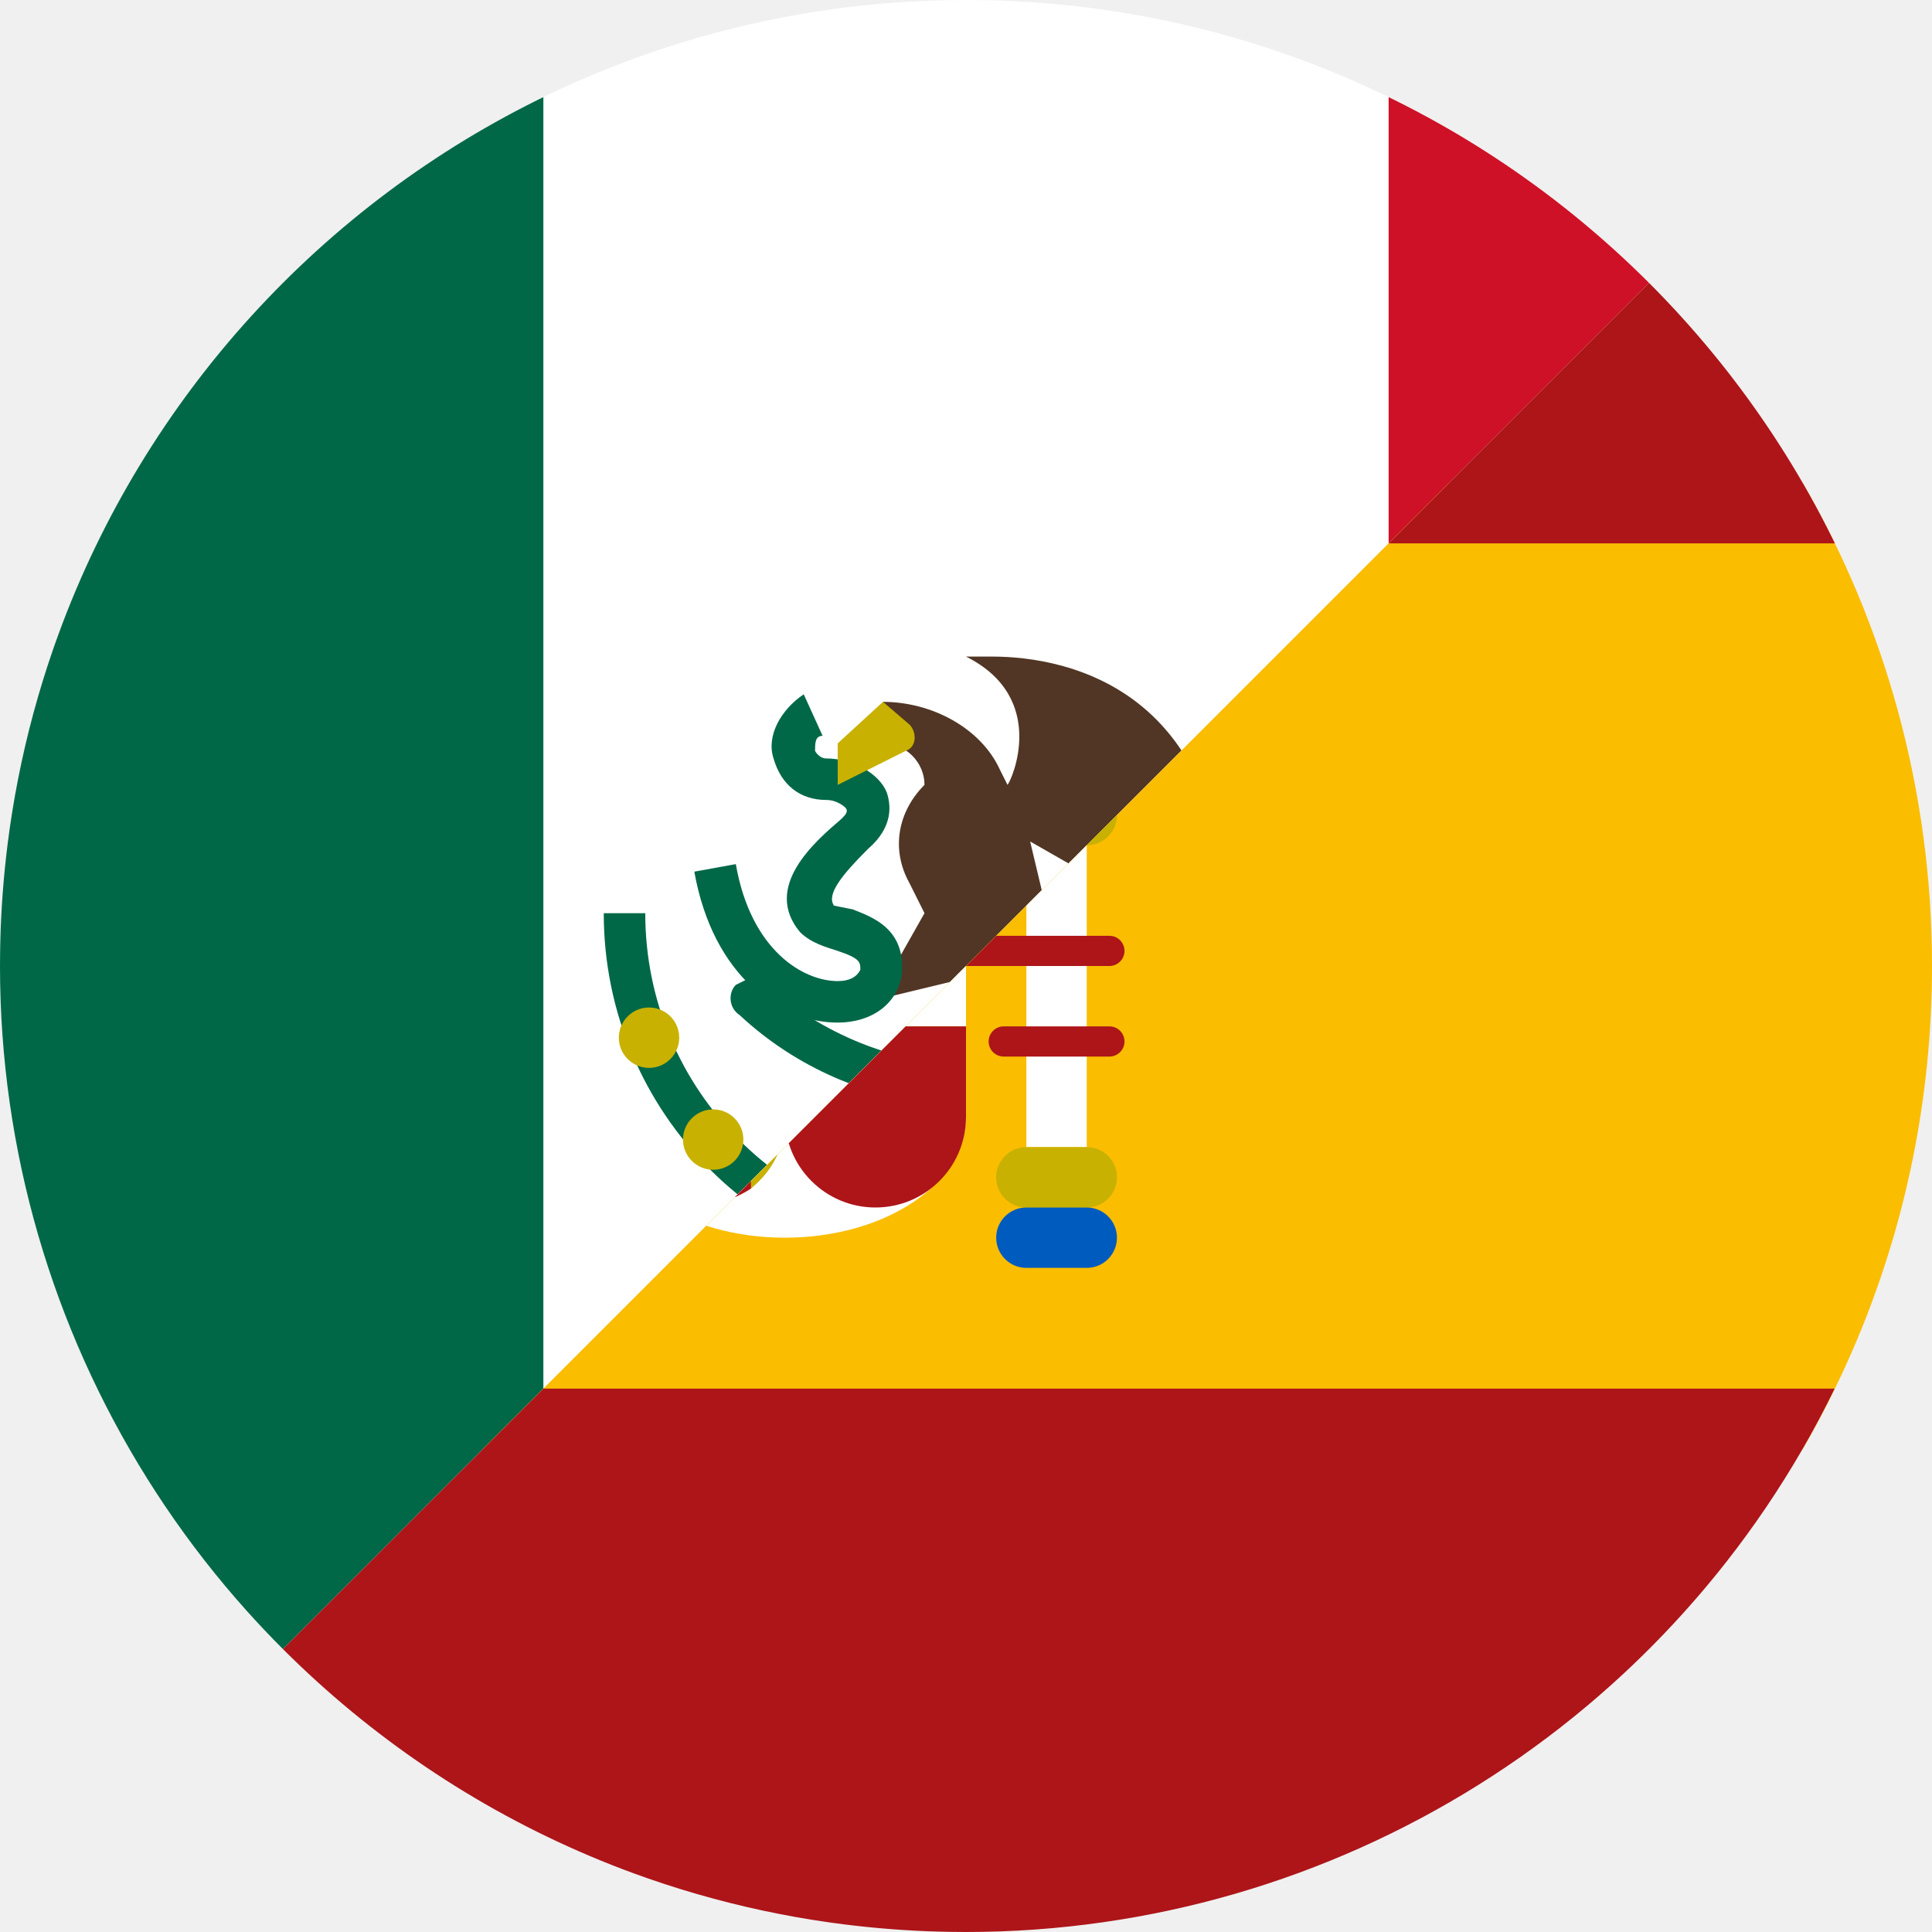
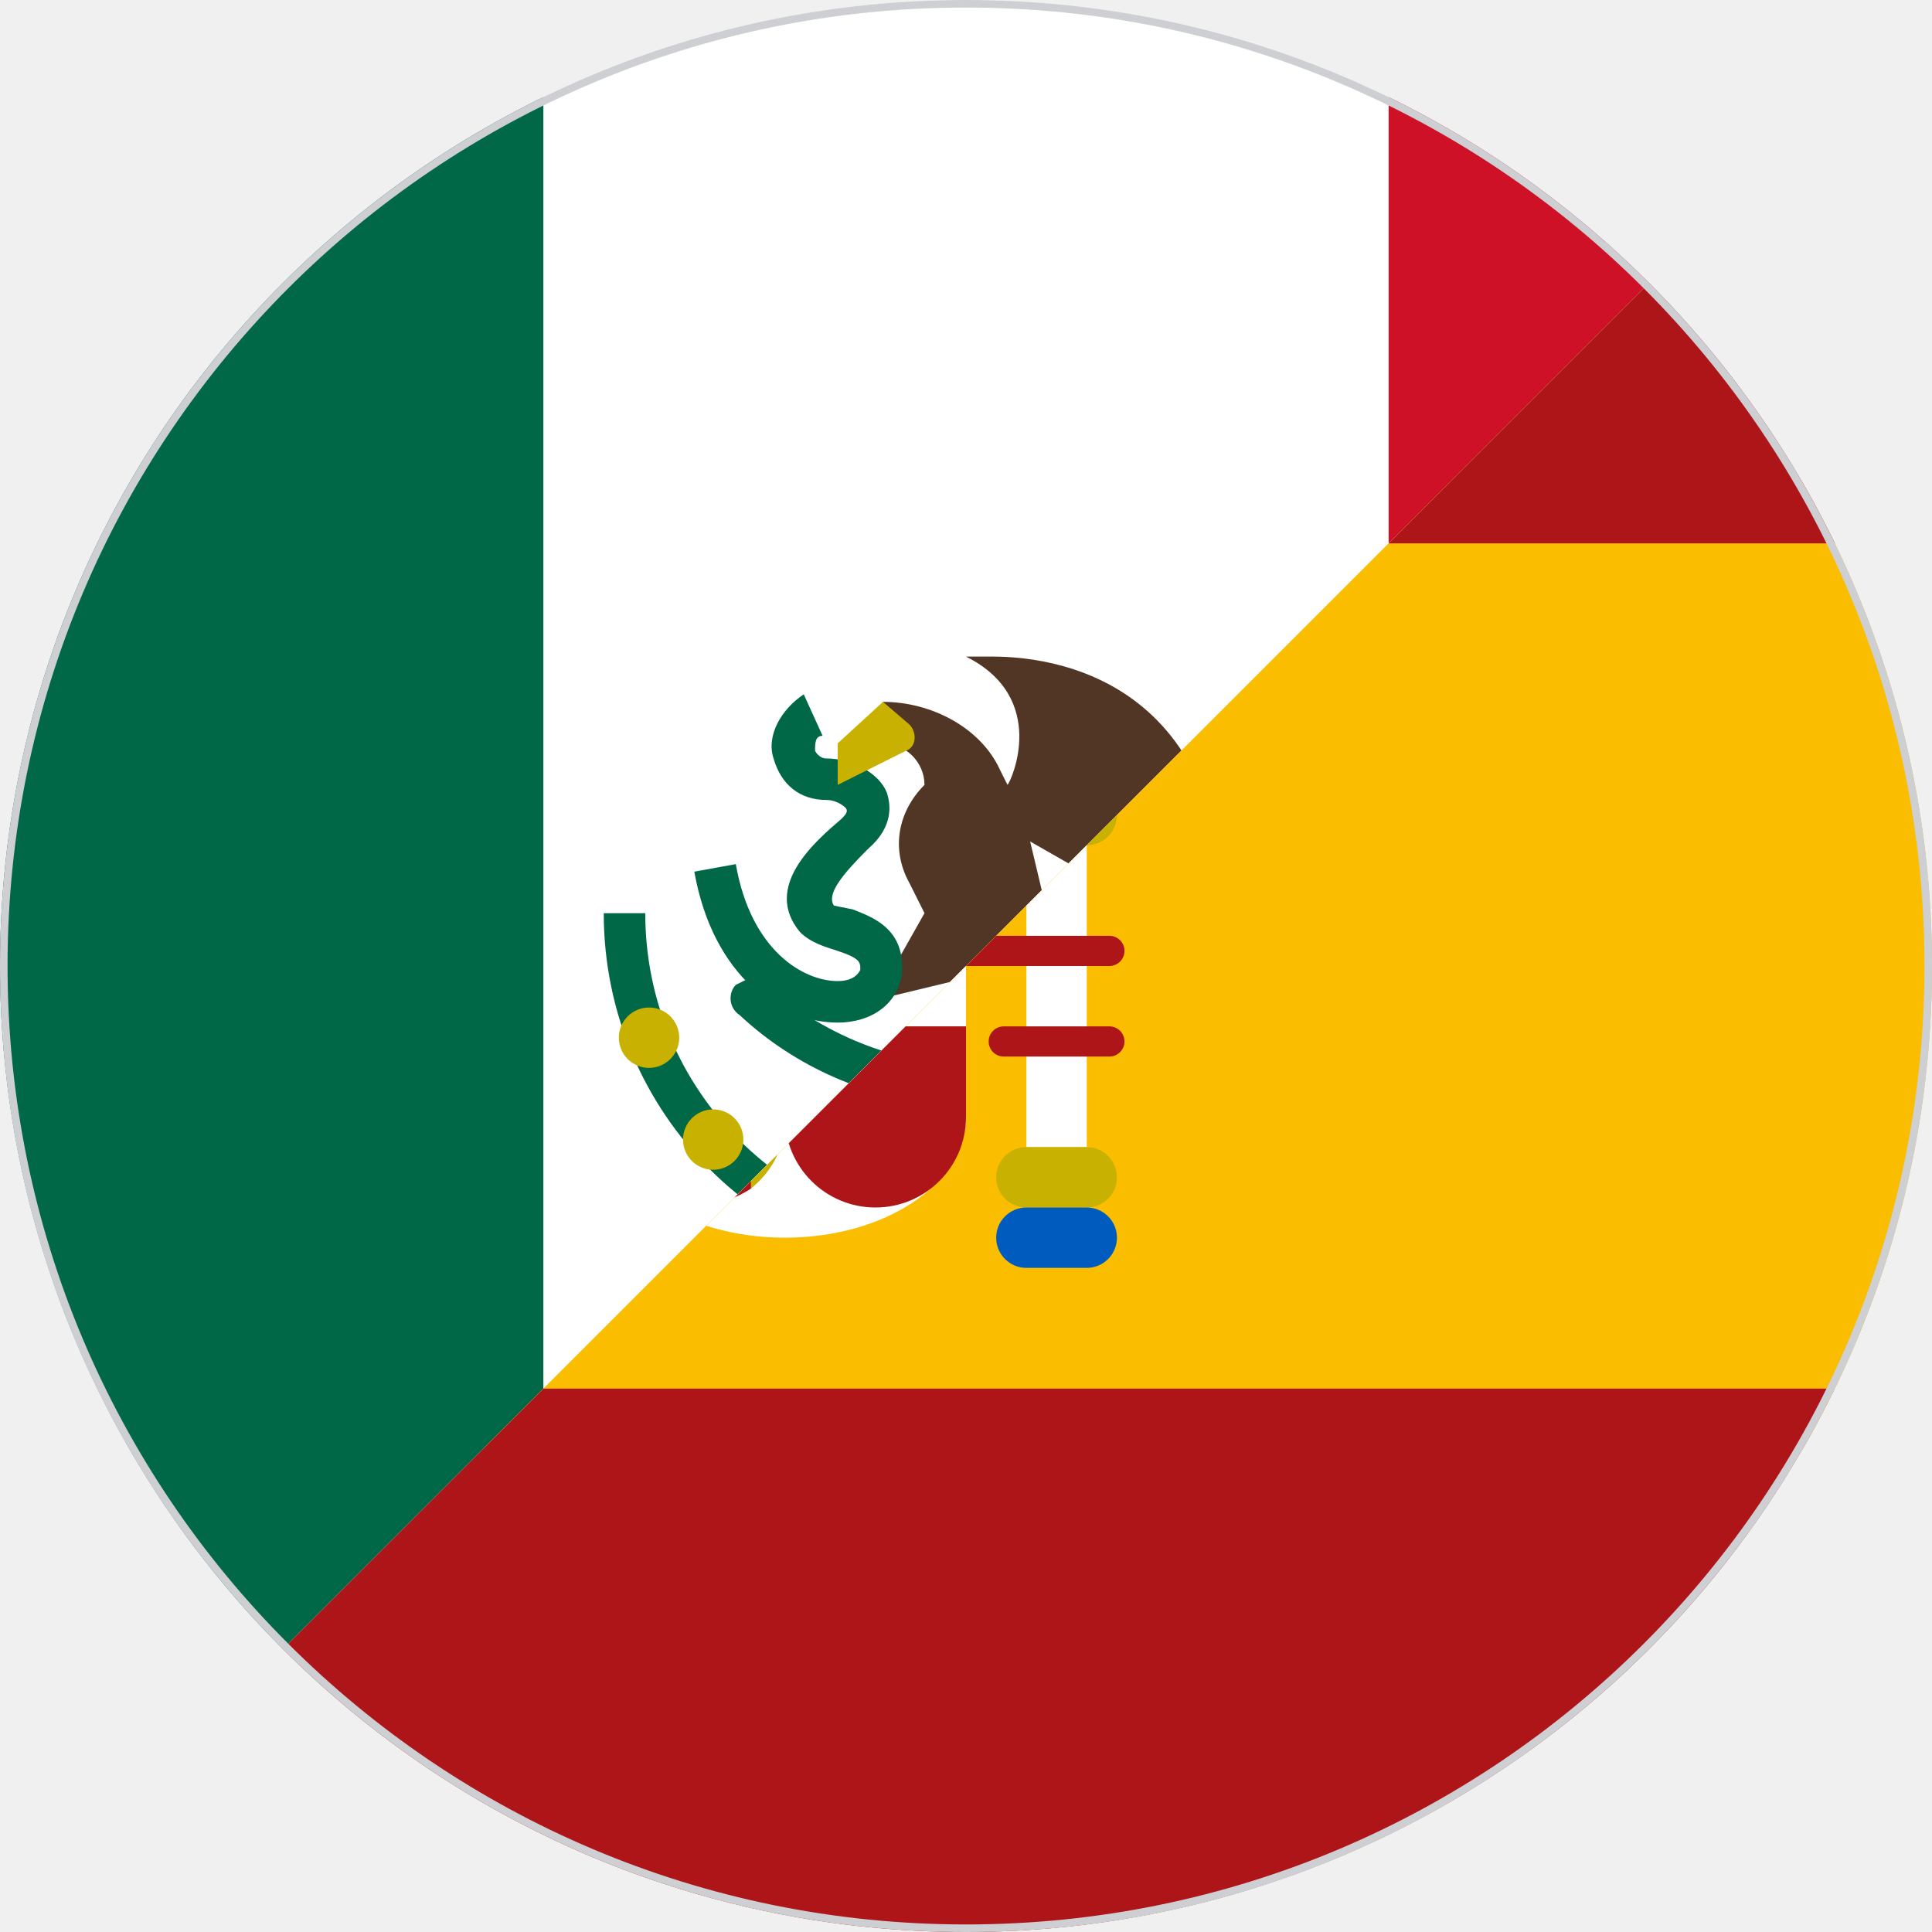
<svg xmlns="http://www.w3.org/2000/svg" width="512" height="512" viewBox="0 0 512 512" fill="none">
  <defs>
    <clipPath id="c">
      <circle cx="256" cy="256" r="256" />
    </clipPath>
    <clipPath id="tl">
      <polygon points="0,0 512,0 0,512" />
    </clipPath>
    <clipPath id="br">
      <polygon points="512,0 512,512 0,512" />
    </clipPath>
  </defs>
  <g clip-path="url(#c)">
    <g clip-path="url(#tl)">
      <path fill="#FFFFFF" d="M128 477.8A255 255 0 0 0 256 512c46.6 0 90.3-12.5 128-34.2V34.2A255 255 0 0 0 256 0c-46.6 0-90.3 12.5-128 34.2z" />
      <path fill="#006847" d="M0 256A256 256 0 0 1 144 25.6v460.6A256 256 0 0 1 0 256" />
      <path fill="#CE1126" d="M512 256A256 256 0 0 0 368 25.7v460.6A256 256 0 0 0 512 256" />
      <path fill="#C8B100" d="M256 277v10h12l10-22z" />
      <path fill="#006847" d="M160 242a96 96 0 1 0 192 0h-11a85 85 0 0 1-170 0zm39 17-4 2c-2 2-2 6 1 8 15 14 34 22 54 24v17h12v-17c20-2 39-10 54-24 3-2 3-6 1-8s-6-2-8 0a78 78 0 0 1-53 21c-19 0-38-8-53-21z" />
      <path fill="#30C2DC" d="M256 316c-14 0-28-5-40-13l6-9c20 13 48 13 68 0l7 9c-12 8-26 13-41 13" />
      <path fill="#513625" d="M256 174c22 11 12 33 11 34l-2-4c-5-11-18-18-31-18v11c6 0 11 5 11 11-7 7-9 17-4 26l4 8-13 23 29-7 18 18v-11l11 11 23-11-35-21-5-21 28 16c4 11 12 21 23 26 9-83-42-91-61-91z" />
      <path fill="#006847" d="M222 271c-15 0-33-12-38-40l11-2c4 23 18 31 27 31q4.5 0 6-3c0-2 0-3-6-5-3-1-7-2-10-5-10-12 4-24 11-30 1-1 2-2 1-3 0 0-2-2-5-2-7 0-12-4-14-11-2-6 2-13 8-17l5 11c-2 0-2 2-2 4 0 0 1 2 3 2 7 0 14 4 16 9 1 3 2 9-5 15-7 7-11 12-9 15l5 1c5 2 14 5 13 17-1 8-8 13-17 13" />
      <path fill="#C8B100" fill-rule="evenodd" d="m234 186-12 11v11l18-9c3-1 3-5 1-7zm-62 97a8 8 0 1 0 0-16 8 8 0 0 0 0 16m25 19a8 8 0 1 1-16 0 8 8 0 0 1 16 0m19 29a8 8 0 1 0 0-16 8 8 0 0 0 0 16m89-8a8 8 0 1 1-16 0 8 8 0 0 1 16 0m19-13a8 8 0 1 0 0-16 8 8 0 0 0 0 16m25-35a8 8 0 1 1-16 0 8 8 0 0 1 16 0" clip-rule="evenodd" />
      <path fill="#C8B100" d="M262 299h-12a11 11 0 0 0 0 22h12a11 11 0 0 0 0-22" />
    </g>
    <g clip-path="url(#br)">
      <g clip-path="url(#c)">
        <path fill="#FABD00" d="M477.8 384A255 255 0 0 0 512 256c0-46.6-12.5-90.3-34.2-128H34.2A255 255 0 0 0 0 256c0 46.6 12.5 90.3 34.2 128z" />
        <path fill="#AD1519" d="M256 512A256 256 0 0 1 25.6 368h460.6A256 256 0 0 1 256 512m0-512A256 256 0 0 0 25.7 144h460.6A256 256 0 0 0 256 0" />
        <path fill="#FFFFFF" d="M144 304h-16v-80h16zm128 0h16v-80h-16z" />
        <path fill="#AD1519" d="M122 248a4 4 0 1 0 0 8h172a4 4 0 1 0 0-8zm0 24a4 4 0 1 0 0 8h28a4 4 0 1 0 0-8zm144 0a4 4 0 1 0 0 8h28a4 4 0 1 0 0-8z" />
        <path fill="#FFFFFF" fill-rule="evenodd" d="M196 168c-7 0-13 5-15 11l-5-1c-9 0-16 7-16 16s7 16 16 16c7 0 13-4 15-11a16 16 0 0 0 17-4 16 16 0 0 0 17 4 16 16 0 1 0 10-20 16 16 0 0 0-27-5q-4.5-6-12-6m0 8c5 0 8 4 8 8 0 5-3 8-8 8-4 0-8-3-8-8 0-4 4-8 8-8m24 0c5 0 8 4 8 8 0 5-3 8-8 8-4 0-8-3-8-8 0-4 4-8 8-8m-44 10 4 1 4 8c0 4-4 7-8 7s-8-3-8-8c0-4 4-8 8-8m64 0c5 0 8 4 8 8 0 5-3 8-8 8-4 0-8-3-8-7l4-8zm-32 142c26.5 0 48-14.3 48-32 0-9.6-6.3-18.1-16.2-24H256v-48h-48v40c-26.5 0-48 14.3-48 32s21.5 32 48 32" clip-rule="evenodd" />
        <path fill="#C8B100" d="M200 160h16v32h-16z" />
        <path fill="#AD1519" fill-rule="evenodd" d="m248 208-8 8h-64l-8-8c0-13 18-24 40-24s40 11 40 24m-112-16a8 8 0 0 1 8 8v8a8 8 0 0 1-16 0v-8a8 8 0 0 1 8-8m144 0a8 8 0 0 1 8 8v8a8 8 0 0 1-16 0v-8a8 8 0 0 1 8-8m-72 80v24a24 24 0 0 0 48 0v-24zm0 0h-48v-48h48zm34-30a10 10 0 1 0-20 0v12a10 10 0 1 0 20 0z" clip-rule="evenodd" />
        <path fill="#C8B100" fill-rule="evenodd" d="M128 208h16a8 8 0 0 1 0 16h-16a8 8 0 0 1 0-16m144 0h16a8 8 0 0 1 0 16h-16a8 8 0 0 1 0-16m-128 96h-16a8 8 0 0 0 0 16h16a8 8 0 0 0 0-16m128 0h16a8 8 0 0 1 0 16h-16a8 8 0 0 1 0-16m-112-32v24c0 8 4 14 9 19l5-6 5 10q5 1.2 10 0l5-10 5 6c6-5 9-11 9-19v-24h-9l-5 8-5-8h-10l-5 8-5-8zm8-32v-8h32v8h-8v16h8v8h-32v-8h8v-16zm72-24h-64v8h64z" clip-rule="evenodd" />
        <path fill="#AD1519" d="M169 272v43q4.6 3 10 4v-47zm20 0v47q5.4-1 10-4v-43z" />
        <path fill="#FABD00" fill-rule="evenodd" d="M186 208a6 6 0 1 0 0-12 6 6 0 0 0 0 12m22 0a6 6 0 1 0 0-12 6 6 0 0 0 0 12m28-6a6 6 0 1 1-12 0 6 6 0 0 1 12 0" clip-rule="evenodd" />
        <path fill="#005BBF" fill-rule="evenodd" d="M208 288a16 16 0 1 0 0-32 16 16 0 0 0 0 32m80 32h-16a8 8 0 0 0 0 16h16a8 8 0 0 0 0-16m-160 0h16a8 8 0 0 1 0 16h-16a8 8 0 0 1 0-16" clip-rule="evenodd" />
      </g>
      <defs>
        <clipPath id="c">
          <circle cx="256" cy="256" r="256" />
        </clipPath>
      </defs>
    </g>
+     <circle cx="256" cy="256" r="256" fill="none" stroke="#cdcfd3" stroke-width="4" />
  </g>
</svg>
